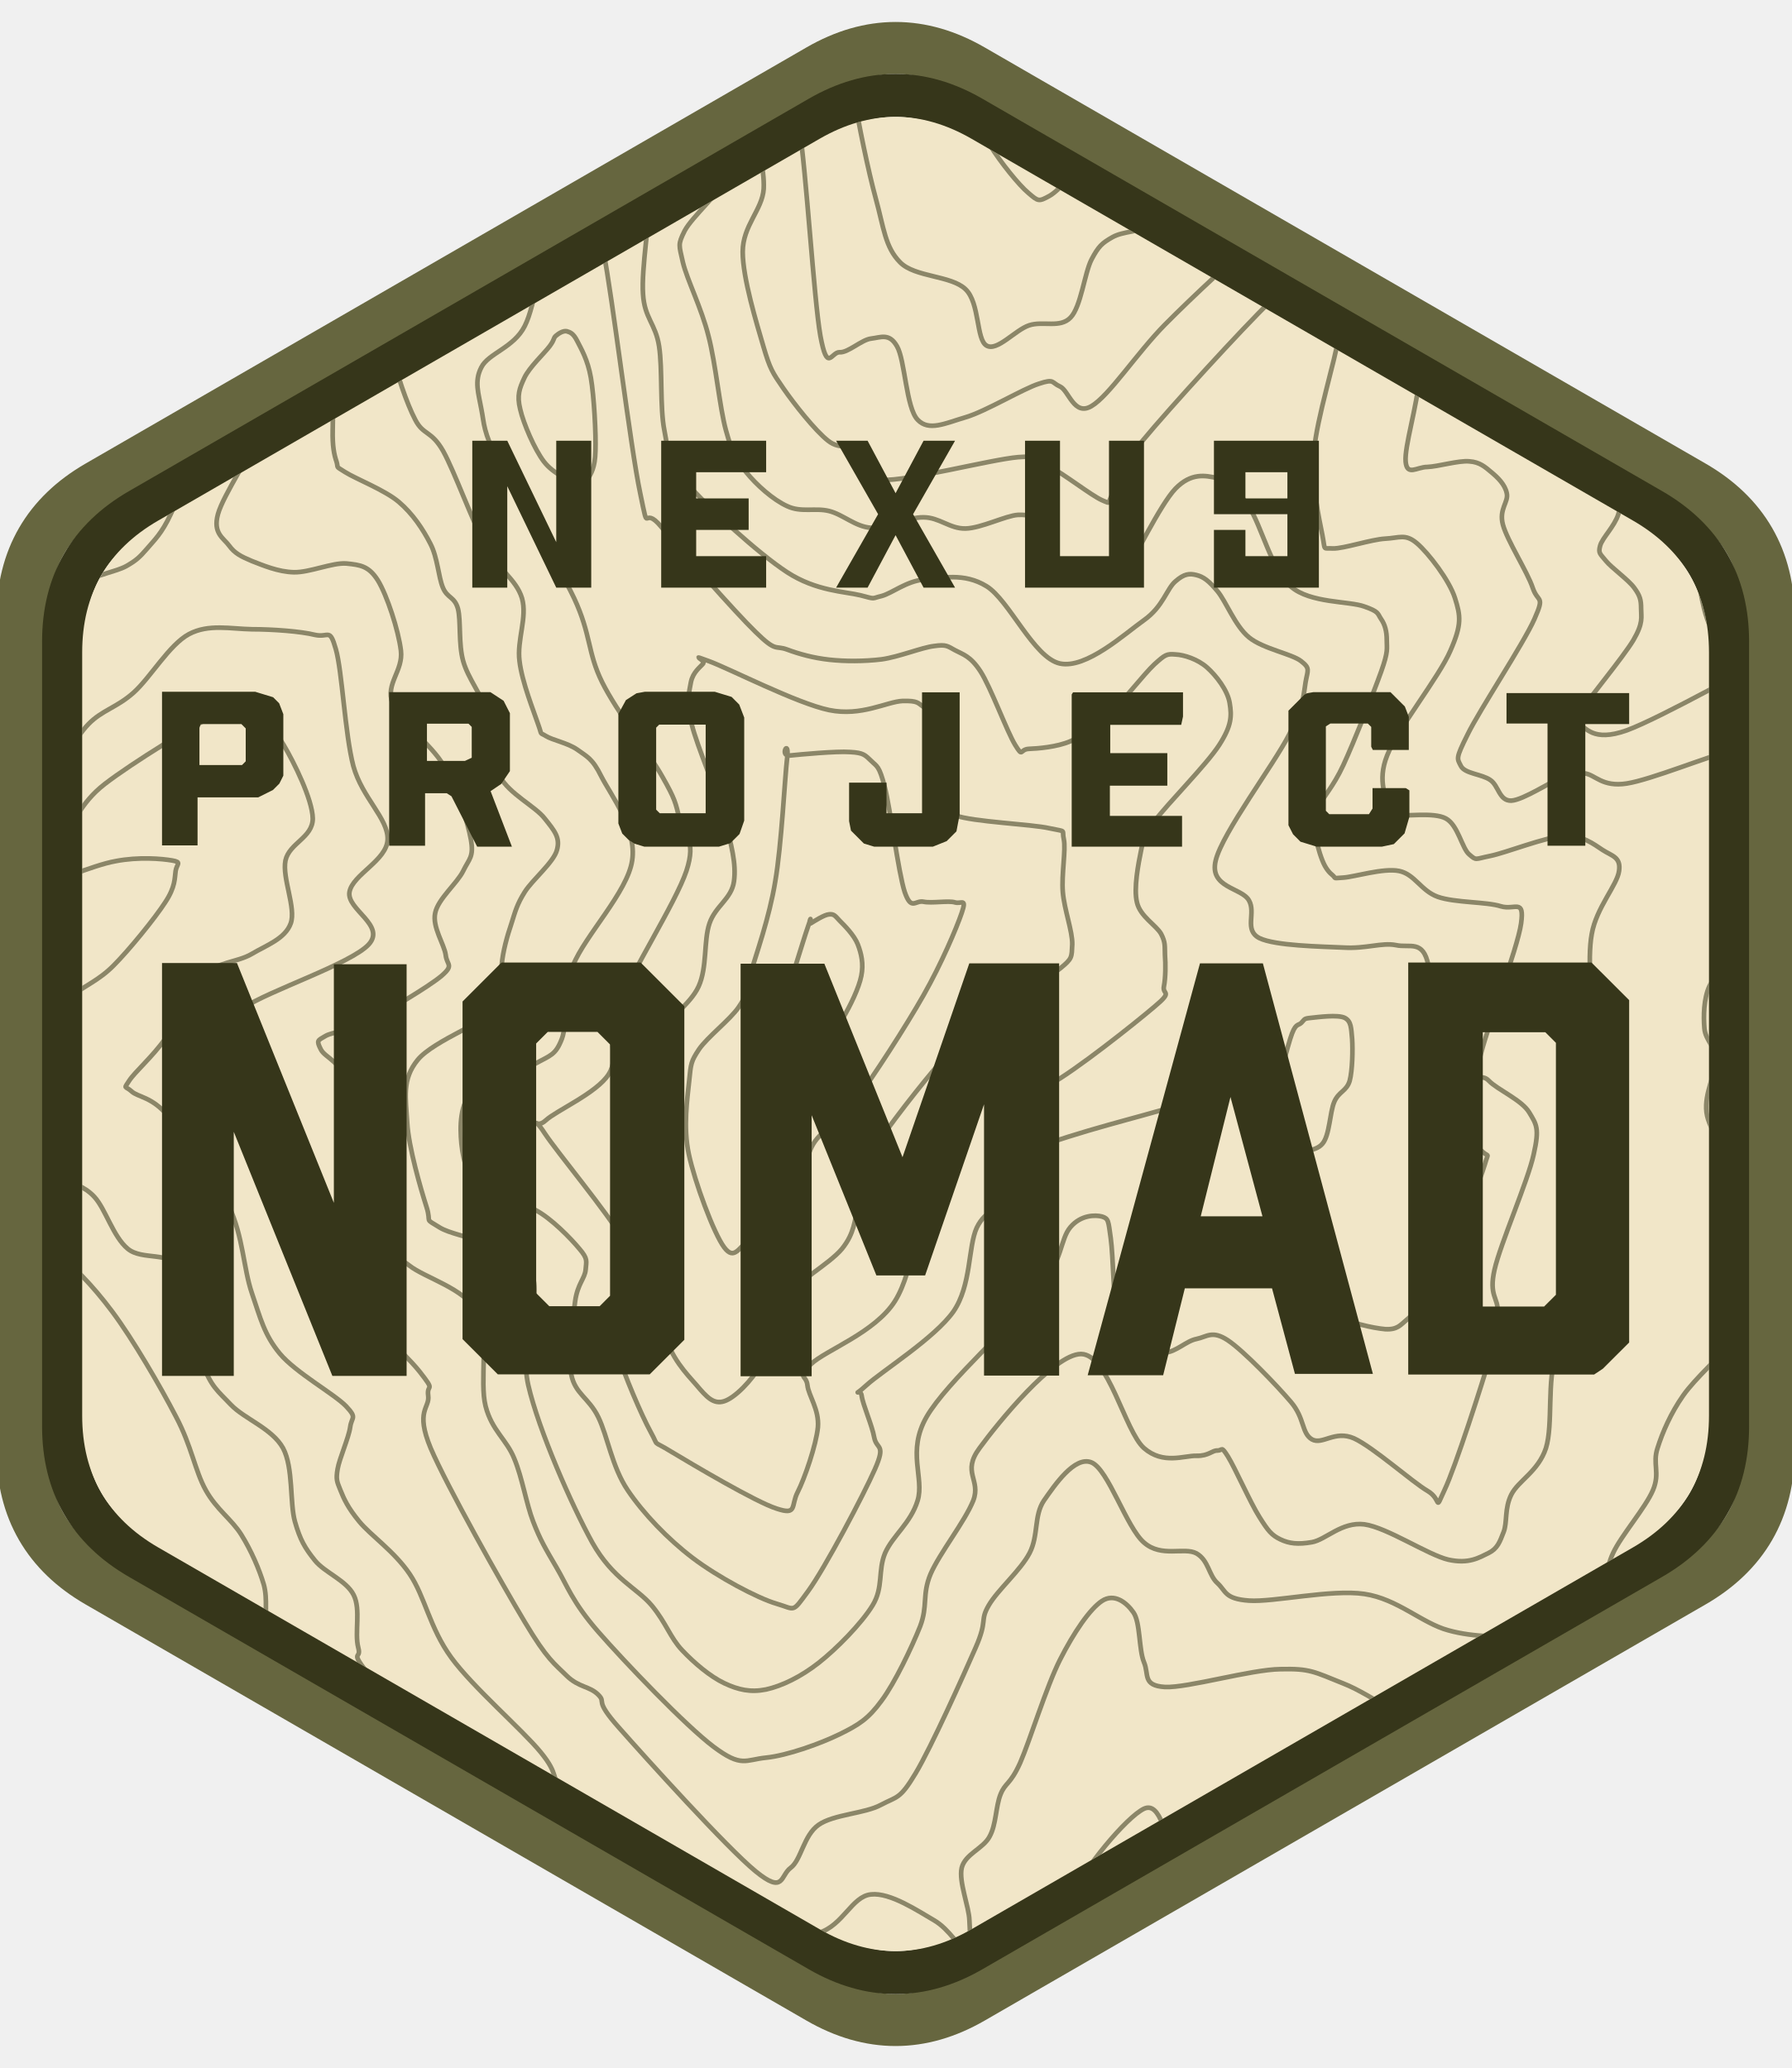
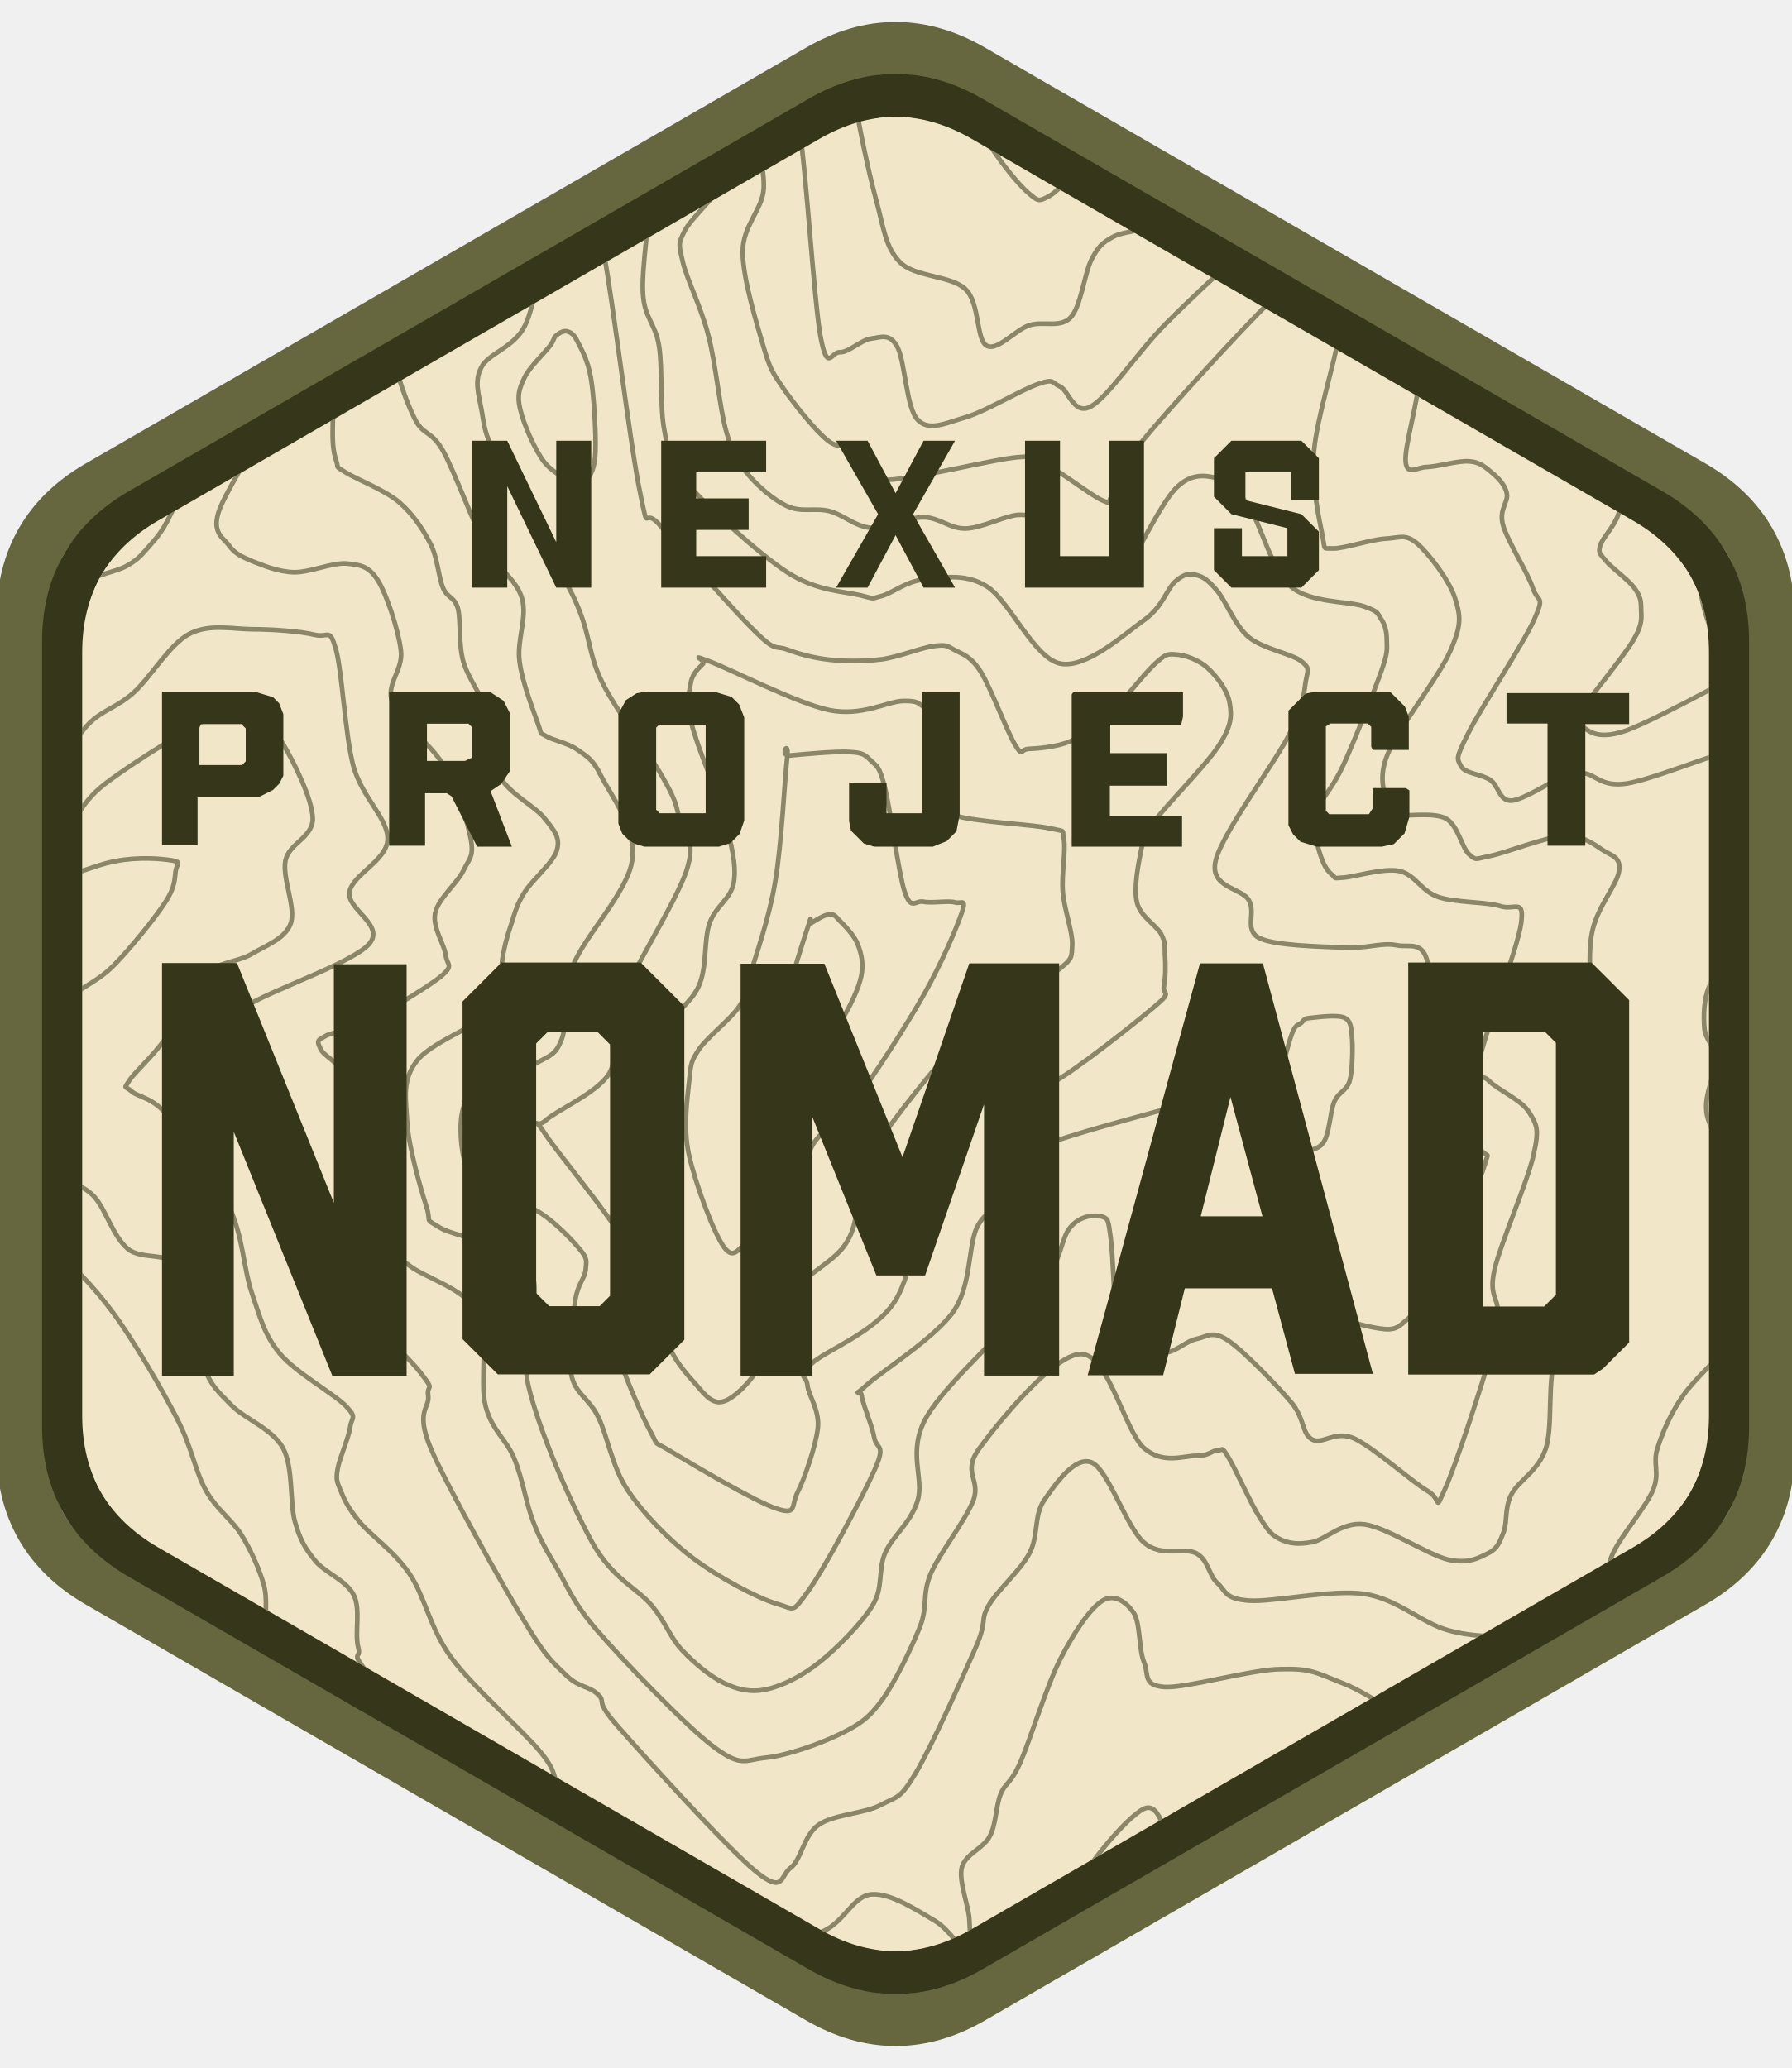
<svg xmlns="http://www.w3.org/2000/svg" viewBox="0 0 512 591.224" width="512" height="591.224">
  <path d="M234.239 19.988 Q256 7.424 277.761 19.988 L483.817 138.954 Q505.578 151.518 505.578 176.645 L505.578 414.579 Q505.578 439.706 483.817 452.269 L277.761 571.236 Q256 583.8 234.239 571.236 L28.183 452.269 Q6.422 439.706 6.422 414.579 L6.422 176.645 Q6.422 151.518 28.183 138.954 Z" fill="none" stroke="#66663F" stroke-width="14.848" />
  <path d="M234.239 33.556 Q256 20.992 277.761 33.556 L472.067 145.738 Q493.828 158.302 493.828 183.429 L493.828 407.795 Q493.828 432.922 472.067 445.486 L277.761 557.668 Q256 570.232 234.239 557.668 L39.933 445.486 Q18.172 432.922 18.172 407.795 L18.172 183.429 Q18.172 158.302 39.933 145.738 Z" fill="none" stroke="#36361A" stroke-width="12.288" />
  <path d="M234.239 39.7 Q256 27.136 277.761 39.7 L466.746 148.81 Q488.507 161.374 488.507 186.501 L488.507 404.723 Q488.507 429.85 466.746 442.413 L277.761 551.524 Q256 564.088 234.239 551.524 L45.254 442.413 Q23.493 429.85 23.493 404.723 L23.493 186.501 Q23.493 161.374 45.254 148.81 Z" fill="#F1E6C8" />
  <clipPath id="f512lockupc">
    <path d="M234.239 39.7 Q256 27.136 277.761 39.7 L466.746 148.81 Q488.507 161.374 488.507 186.501 L488.507 404.723 Q488.507 429.85 466.746 442.413 L277.761 551.524 Q256 564.088 234.239 551.524 L45.254 442.413 Q23.493 429.85 23.493 404.723 L23.493 186.501 Q23.493 161.374 45.254 148.81 Z" />
  </clipPath>
  <filter id="f512lockupb" filterUnits="userSpaceOnUse" x="-49.573" y="101.882" width="611.146" height="387.459">
    <feGaussianBlur stdDeviation="25.439" />
  </filter>
  <mask id="f512lockupm">
    <rect width="512" height="591.224" fill="#fff" />
-     <rect x="32" y="112" width="448" height="302" rx="35.224" fill="#000" filter="url(#f512lockupb)" />
+     <rect x="26.745" y="178.2" width="458.51" height="234.824" rx="35.224" fill="#000" filter="url(#f512lockupb)" />
  </mask>
  <g clip-path="url(#f512lockupc)" fill="none" stroke="#36361A" stroke-width="1.331" opacity="0.55">
    <path d="M334.6 0c.8 1.1-.3 5.6 4.4 6.7 4.7 1 17.5-1.2 24-.6 6.5 .5 10.6 1.3 15 3.8 4.4 2.5 6.9 5.3 11.4 11.1 4.5 5.8 10.6 17.8 15.6 23.8 5 6 4.3 8 14.3 12.2 10 4.2 36.8 9.6 45.7 13.1 8.9 3.5 5.8 4.9 7.8 7.9 2 3 2.1 6.5 4.2 10 2.1 3.5 2.9 5.1 8.4 11 5.5 5.9 20.5 20.1 24.6 24.2" />
    <path d="M0 351.4c2.5 1 9.6 2 15 6 5.4 3.9 11.2 9.7 17.1 17.6 5.9 7.9 13.8 21.5 18.2 30 4.5 8.5 5.4 15.4 8.5 21 3.1 5.6 7.4 8.3 10.2 12.8 2.8 4.5 5.1 9.8 6.4 14.2 1.2 4.4 .1 8.6 1 12 1 3.4 .2 1.2 4.6 8.2 4.4 7 13.6 22.4 21.6 33.8 8 11.4 19.7 24.4 26.4 34.4 6.7 10 8 17.3 13.9 25.6 5.9 8.3 18.1 20 21.7 24" />
    <path d="M294.9 0c0 1 1.1 4.1 .4 6-.6 1.9-2.4 4.1-4.3 5.6-1.9 1.5-4.9 .3-7 3.4-2.1 3.1-5.4 10.5-5.5 15-.2 4.5 2.2 7.8 4.8 12 2.6 4.2 7.9 10.9 10.7 13.2 2.8 2.4 2.9 2.5 6 .8 3.1-1.7 8.4-8.7 12.4-11 4-2.3 7.7-1.3 11.6-2.9 3.9-1.6 5-4.3 12-6.8 7-2.5 22-7 30-8.1 8-1 11-4.2 18 1.7 7 5.9 17.5 26.7 24 33.6 6.5 7 6.5 5.7 15 8.3 8.5 2.5 28.9 4.5 36.2 7.2 7.2 2.7 5.8 5.5 7.3 9 1.4 3.5-.3 9.3 1.4 12 1.8 2.7 5.5 1.2 9.1 4.2 3.6 3 10.2 7 12.4 13.8 2.3 6.8 1.7 20 1 27-.7 7-4.8 9.5-5.2 15-.4 5.5 1.7 15 2.8 18 1.2 3 .3 2.5 4 .1 3.7-2.4 15-11.9 18-14.3" />
    <path d="M0 251.5c1.5 .4 3.5 3.1 9 2.2 5.5-.9 17.3-6.3 24-7.5 6.7-1.3 13.3-.7 16.2-.2 2.9 .5 1.3 1 1 3-.3 2 0 4.5-3 9-2.9 4.5-10.3 13.6-14.7 18-4.3 4.4-8.8 6-11.5 8.5-2.7 2.5-2.8 1.9-4.9 6.5-2.1 4.6-6.8 15-7.7 21-.9 6 1 11 2.5 15 1.5 4 3.9 6.5 6.6 9 2.7 2.5 6.3 2.7 9.5 6.2 3.2 3.5 5.3 11.3 9.5 14.8 4.2 3.5 12.1 .5 15.7 6 3.6 5.5 3.5 20.6 5.8 27 2.3 6.4 4.2 7.6 8 11.6 3.8 4 11.8 6.8 14.9 12.4 3 5.6 1.9 15.7 3.4 21 1.5 5.3 2.9 7.6 5.7 11.1 2.8 3.5 9 5.7 11.1 9.9 2.1 4.2 .2 10.7 1.3 15 1.2 4.3-3.8-.7 5.6 11.1 9.4 11.8 40.5 46.9 51 59.7 10.5 12.8 8.2 12.8 12 17 3.8 4.2 4.4 4.7 10.9 8.2 6.5 3.5 20.4 10.6 28.1 12.7 7.7 2 10.5 1.2 18-.3 7.5-1.4 21.5-7.5 27-8.5 5.5-1.1 3.5 .5 6 2.1 2.5 1.7 4 7 9 7.9 5 .9 15.4-.9 21-2.7 5.6-1.8 10.1-2.3 12.5-8.2 2.5-5.9-1.7-18.2 2.3-27 3.9-8.8 16.2-23.5 21.2-25.9 5-2.3 6 9.5 9 11.8 3 2.4 6.9 1.3 8.7 2.1 1.8 .8 3 1 2.1 3-.9 2-6.7 6.3-7.5 9-.8 2.7-.8 8.9 2.7 7.3 3.5-1.7 14.5-14.2 18-17.2 3.5-3 1.8-1.3 3-.7 1.2 .7 2.9 3.7 4.4 4.6 1.5 .9 2.3 1.5 4.6 .9 2.3-.7 6-4.3 9-4.8 3-.6 6.5 1.6 9 1.5 2.5-.2 .5-3.7 6-2.3 5.5 1.3 21.5 7.4 27 10.4 5.5 2.9 4.5 5.9 6 7.2 1.5 1.3 1 1.4 3 .5 2-.8 4.5-4.8 9-5.7 4.5-1 12 .8 18 0 6-.8 12.4-2.7 18-5 5.6-2.2 11.3-5.6 15.3-8.7 4-3.1 5.8-7.7 8.7-9.7 2.9-2 7.5-2.1 9-2.5" />
    <path d="M449.3 591c4.2-1.4 19.6-5.7 24.7-8.6 5.1-2.8 3-7.8 6-8.3 3-.5 7 4.7 12 5.1 5 .5 15-2 18-2.4" />
    <path d="M510 185.8c-7.5 3.8-35.2 19.4-45 23-9.8 3.5-11.6-1-13.8-1.8-2.3-.8-2.5 1 .1-3 2.6-4 12.6-16 15.6-21 2.9-5 2.2-6.5 2.2-9 0-2.5-.3-3.7-2-6-1.7-2.3-6.5-5.7-8.1-7.7-1.6-2-2.2-2.1-1.6-4.3 .6-2.2 4.1-5.5 5.2-9 1-3.5 1.8-8.5 1-12-.8-3.5-2.6-5.5-5.8-9-3.2-3.5-12.1-8-13.4-12-1.4-4 4.6-8.8 5.6-12.3 1-3.5 3.4-5.1 .4-8.7-3-3.6-13.3-10-18.4-12.6-5.1-2.7-7-1.2-12-3.2-5-2-14-5.9-18-9-4-3-2.5-5.2-6-9.3-3.5-4.1-10.5-13-15-15.3-4.5-2.3-6-.3-12 1.5-6 1.8-17.5 6.3-24 9.4-6.5 3.2-10.5 7.5-15 9.7-4.5 2.2-9 1.9-12 3.6-3 1.7-4 2.6-6 6.4-2 3.9-3 13.5-6 16.6-3 3.1-7.8 .9-11.8 2.2-4 1.3-9.2 7.6-12.2 5.8-3-1.7-1.9-12.2-6-16.1-4.1-4-14.5-3.4-18.7-7.7-4.3-4.3-4.7-10-6.9-18-2.2-8-5.2-22.5-6.3-30-1-7.5-.8-10.5 .2-15 1-4.5 4.9-10 5.8-12" />
    <path d="M0 95.9c4.2 2 19.9 8.1 25.4 12.1 5.4 4 5.9 8 7.3 12 1.5 4 1.8 7.7 1.4 12-.5 4.3 .2 8.9-4.1 13.9-4.3 5-16.6 9.7-21.6 16.1-5 6.4-7 18.8-8.4 22.6" />
    <path d="M0 234.4c1.5 .9 6 4.9 9 5.5 3 .7 5.5 1 9-1.6 3.5-2.6 4.5-8.4 12-14.2 7.5-5.8 26-17.3 33-20.5 7-3.3 6-.7 9 .9 3 1.5 6.2 3.6 9.1 8.5 2.9 4.9 8.2 15.5 8.3 21 0 5.5-6.7 7-7.8 12-1 5 3.1 13.6 1.5 18-1.6 4.4-6.9 6.2-11.1 8.7-4.2 2.5-10 2.2-14.1 6.3-4.2 4.1-7.2 13-10.7 18-3.5 5-8.7 9.5-10.3 12-1.6 2.5-1.2 1.3 .7 3 1.8 1.7 5.8 1.5 10.4 7 4.6 5.5 13.5 17.5 17.5 26 4 8.5 4.1 17.7 6.5 24.7 2.4 7 3.5 11.9 8 17.3 4.5 5.4 15.5 11.5 18.9 15 3.3 3.5 1.6 3 1.2 6-.4 3-3.1 9-3.6 12-.5 3-.2 3.5 .8 6 1 2.5 2.1 5 5.4 9 3.3 4 10 8.5 14.4 15 4.4 6.5 5.7 15.4 11.9 23.9 6.2 8.5 20.3 20.6 25.6 27.1 5.3 6.5 2.8 7 6.4 12 3.5 5 7.4 11.1 15.1 18 7.7 6.9 21.2 19.5 30.9 23.1 9.7 3.6 20 .6 27-1.5 7-2.1 9.5-10.5 15-11 5.5-.6 13.5 4.8 18 7.4 4.5 2.6 7.3 8.2 9 8.2 1.7 0 1.3-4.3 1.1-8.2-.1-3.9-3.1-11-2.2-15 1-4 6.2-5.5 8-9 1.9-3.5 1.7-8.5 3.1-12 1.4-3.5 2.7-2.6 5.6-9 2.8-6.4 7.5-21.8 11.4-29.5 3.9-7.7 8.5-14.5 12-16.8 3.5-2.3 7 .4 9 3.3 2 2.9 1.5 10.6 3 14.2 1.5 3.5-.5 6.7 6 7.1 6.5 .3 24.5-5 33-5.1 8.5-.2 9.5 .7 18 4.1 8.5 3.3 19.5 12.5 33 16 13.5 3.5 37.3 6.4 48 5.1 10.7-1.4 11.8-9.2 16-13.4 4.2-4.2 5.5-5.1 9.3-12 3.8-6.9 11-22.7 13.7-29.7 2.7-7 1.2-9.5 2.2-12.3 1-2.8 3.2-3.8 3.8-4.6" />
    <path d="M0 29.2c.5-1.3 2-6.2 3-7.8 1-1.6 .5-1.8 3-1.6 2.5 .3 8.7 .5 12 3.2 3.3 2.7 3.2 7.3 7.6 13 4.4 5.7 13.6 16.5 18.8 21 5.2 4.5 9.6 5 12.4 6 2.9 1-.8 3.5 4.7 0 5.5-3.5 20.2-12.7 28.5-21.2 8.3-8.5 14.6-22.8 21.2-29.8 6.6-7 15.2-10 18.3-12" />
    <path d="M210.4 0c2 2.9 8.6 11.4 11.6 17.4 3 6 4.4 5.5 6.4 18.6 2.1 13.1 4.2 49.2 6.1 60 2 10.8 3.1 4.6 5.5 4.7 2.4 .2 6.3-3.6 9-3.9 2.7-.3 5.2-1.7 7.4 2.2 2.3 3.9 2.6 17.6 5.9 21 3.2 3.4 7.9 1 13.7-.7 5.8-1.7 16.5-8.2 21-9.6 4.5-1.5 3.5-.3 6 .8 2.5 1.1 4 8.6 9 5.6 5-2.9 13-15.2 21-23.3 8-8.1 21-20.1 27-25.1 6-5.1 6.5-4.3 9-5.1 2.5-.9-.1-3.6 6 0 6.1 3.6 25.5 13.8 30.6 21.4 5.1 7.6 .7 16 .1 24-.6 8-4.3 19.8-3.9 24 .4 4.2 3.2 1.5 6.2 1.5 3-.1 9-1.9 12-1.6 3 .2 4.5 1.6 6.3 3.1 1.8 1.5 3.9 3.5 4.4 6 .6 2.5-2.3 4.5-1.1 9 1.2 4.5 7 13.5 8.5 18 1.5 4.5 3.6 2 .5 9-3.1 7-15.7 26-19.1 33-3.5 7-3 6.8-1.9 9 1.1 2.2 6 2.3 8.4 4 2.4 1.6 2.5 6 6 5.9 3.5-.2 11.5-5.6 15-6.9 3.5-1.3 3-1.2 6-.9 3 .4 5 4 12 2.9 7-1.1 23.5-7.9 30-9.4 6.5-1.5 6.5-.1 9 .5 2.5 .6 5 2.8 6 3.3" />
    <path d="M0 80.8c2.5 1.2 8.5 6.4 15 7.6 6.5 1.1 18-3.2 24-.5 6 2.6 8.9 10.4 12 16.3 3.1 5.8 6.7 11.7 6.3 18.8-.3 7.1-5.9 18.4-8.5 24-2.6 5.6-4.7 7.4-6.8 9.9-2.1 2.4-3 3.3-6 5-3 1.6-8.3 2.3-12 4.8-3.7 2.5-7.8 6.6-10.1 10.3-2.3 3.7-2.7 5-3.8 12-1.1 7-3.3 24.2-3 30 .3 5.8 3.6 4.4 4.9 4.9 1.3 .6 .8 1.2 3-1.6 2.2-2.9 6.4-11.3 10.3-15.3 3.9-4 8.1-4.7 12.9-9 4.8-4.3 10.2-13.7 15.8-16.7 5.6-3 12-1.5 18-1.4 6 0 14 .6 18 1.6 4 .9 4.2-2.2 6 4.1 1.8 6.2 2.6 24.3 5 33.4 2.5 9.1 10 15 9.8 21-.2 6-10 10-10.9 15-.9 5 10.5 9.5 5.5 15-5 5.5-29.2 13.5-35.5 18-6.3 4.5-2.4 5-2.3 9 .2 4 1.9 11.1 3.1 15 1.2 3.9 1.7 5 4.3 8.5 2.6 3.5 7.9 5.4 11.1 12.5 3.2 7.1 2.5 20.1 8.2 30 5.6 9.9 21 23.2 25.7 29.2 4.7 6 1.9 3.2 2.4 6.8 .5 3.6-3.8 4.2 .7 15 4.6 10.8 20.4 38.9 26.9 49.7 6.5 10.9 8.5 11.9 12 15.4 3.5 3.4 6.5 2.9 9 5.4 2.5 2.5-1.5 1.1 6 9.5 7.5 8.5 30.8 34.3 39 41 8.2 6.7 7 1.2 10-1 3-2.2 3.7-9.3 8-12.3 4.3-3 13.2-3.2 17.8-5.7 4.7-2.5 5.4-1.5 9.9-9 4.5-7.5 13.7-28 17.2-36 3.5-8 1.1-7.5 3.7-12 2.6-4.5 9.1-10 11.7-15 2.6-5 1.2-10.7 4.1-15 3-4.3 8.8-12.9 13.6-10.9 4.8 2 10 18.6 15 22.9 5 4.4 11.5 1.2 15 3.1 3.5 2 3.5 6.3 6 8.5 2.5 2.3 2 4.5 9 5 7 .5 23.5-3.3 33-1.9 9.5 1.4 16.5 8.4 24 10.4 7.5 2.1 16 1.8 21 1.8 5-.1 5.5-.6 9-2.1 3.5-1.5 9.6-5.3 12-7 2.4-1.6 1.8-.3 2.6-2.8 .8-2.5 .1-7 2.5-12 2.3-5 9.3-13 11.4-18 2.1-5-.2-7.5 1.3-12 1.4-4.5 3.8-10 7.3-15 3.5-5 10.9-11.5 13.6-15 2.7-3.5 2-4.5 2.5-6 .5-1.5 1.4-.5 .4-3-.9-2.5-5.3-5.5-5.8-12-.5-6.5 3.4-19.5 2.8-27-.7-7.5-6.1-12.5-6.8-18-.7-5.5 2.7-11 2.6-15-.1-4-2.9-5.5-3.2-9-.3-3.5-.2-8.5 1.4-12 1.6-3.5 6.3-5.5 8-9 1.6-3.5-.4-9 1.8-12 2.3-3 9.7-5.1 11.6-6.1" />
    <path d="M175.3 0c.1 1.5 .1 6 .9 9 .8 3 1.7 6.8 3.8 9.1 2.1 2.3 4.5 3.4 9 4.9 4.5 1.5 13.8 1.9 18 4.1 4.2 2.2 5.5 4.4 7.4 8.9 1.9 4.5 4.2 12 3.9 18-.4 6-6 10.5-6 18 0 7.5 4 20.5 5.9 27 1.9 6.5 2.6 7.5 5.7 12 3.1 4.5 9.1 12.1 12.8 15 3.7 2.9 6.7 .6 9.3 2.5 2.6 1.8-1.5 8.4 6 8.7 7.5 .4 31-5.8 39-6.5 8-.6 5 .6 9 2.7 4 2 12 8.3 15 9.6 3 1.3 1.3 .8 3.2-2 2-2.8 1-5.9 8.4-15 7.5-9.1 28.8-32.4 36.4-39.7 7.6-7.3 5.9-4.1 9-3.9 3.1 .1 7.7 2.3 9.5 4.6 1.8 2.3 2.2 2 1.2 9-1 7-6.3 23.5-7.1 33-.8 9.5 1.5 19.4 2.4 24 .9 4.7 0 3.6 3 3.8 3 .1 11-2.6 15-2.8 4-.2 5.7-1.5 9 1.3 3.3 2.8 9.3 10.6 10.9 15.7 1.6 5.1 2 7.5-1.3 15-3.2 7.5-15.2 22.5-18.1 30-3 7.5 0 12.2 .4 15 .4 2.8-.6 1.5 2.1 2 2.7 .5 10.8-.9 14.3 1 3.5 1.9 4.6 8.6 6.7 10.3 2.1 1.8 1.5 1.3 6 .4 4.5-.9 15.7-5.4 21-5.7 5.3-.3 8.5 2.3 11.1 4 2.6 1.7 5.3 2 4.7 6-.5 4-6.5 10.5-7.8 18-1.4 7.5 .3 20.5-.4 27-.7 6.5-4.1 7.5-3.7 12 .4 4.5 4.6 6.5 6 15 1.5 8.5 2.4 28 2.7 36 .2 8 1.4 7-1.1 12-2.4 5-10.9 10.5-13.6 18-2.8 7.5-.9 20.3-3 27-2.2 6.7-7.9 9.3-9.9 13.3-2 4-1.1 7.9-2.2 10.7-1.1 2.8-1.7 4.7-4.3 6-2.7 1.3-5.6 3.2-11.5 1.9-5.9-1.4-17.5-9.2-24-10.1-6.5-.8-11 4.4-15 5.1-4 .7-6.5 .4-9-.8-2.5-1.2-3.5-2.4-6-6.4-2.5-3.9-7-14.1-9-17.3-2-3.2-1.5-1.7-3-1.7-1.5-.1-2.5 1.6-6 1.5-3.5-.1-9.5 2.6-15-2.2-5.5-4.9-10.2-26.9-18-26.9-7.8 0-23.9 19.9-29 26.9-5.2 7 .5 9-1.8 15-2.4 6-9.6 15-12.2 21-2.5 6-.7 9-3 15-2.4 6-7.2 16.1-11 21.2-3.8 5.2-6.5 6.9-12 9.6-5.5 2.7-15 6.1-21 6.7-6 .6-7 2.9-15-3.1-8-6-25.5-24.3-33-32.9-7.5-8.6-8.9-13.3-12-18.5-3.1-5.3-4.6-7.8-6.6-13-2-5.2-3.1-12.5-5.4-18-2.2-5.5-6.4-8-8.2-15-1.8-7 1.2-20.3-2.4-27-3.7-6.7-15-9.7-19.4-13.2-4.4-3.5-4.2 .5-6.9-7.8-2.7-8.3-6.5-33-9.5-42-3.1-9-7.6-9.4-8.9-12-1.3-2.6-.9-2.5 1.3-3.8 2.2-1.3 6.5-1.2 12-4.1 5.5-2.9 17.4-9.9 21.2-13.1 3.7-3.2 1.5-3 1.2-6-.4-3-3.9-8-3-12 .8-4 6.3-8.5 8-12 1.7-3.5 3.1-4 2.2-9-.9-5-3.9-14.5-7.7-21-3.7-6.5-12.7-12.5-14.7-18-2.1-5.5 3.1-9.2 2.4-15-.7-5.8-4-15.9-6.6-20.1-2.6-4.1-5-4.4-9-4.8-4-.3-10.5 2.6-15 2.5-4.5-.1-8.9-2-12-3.2-3.1-1.3-4.9-2.2-6.5-4.4-1.6-2.2-4.7-3.5-3.2-9 1.5-5.5 10-18 12.2-24 2.1-6-1.4-5.5 .9-12 2.4-6.5 8.7-20 13.1-27 4.4-7 10.4-10.6 13.5-15.1 3.1-4.5 2.4-8.4 5-11.9 2.6-3.5 5.5-1 10.6-9 5.2-8 15.8-31 20.4-39 4.6-8 6-7.5 7.2-9" />
    <path d="M148.3 27c1-.7 3.4-2.6 4.7-2.9 1.3-.3 1-.7 3 1 2 1.7 6 7.1 9 9.4 3 2.3 3 3.8 9 4.5 6 .7 21.8-.9 27-.4 5.2 .5 3.3 1.3 4.4 3.4 1.1 2.1 3.7 5 2.1 9-1.6 4-9.7 11-11.8 15-2 4-1.6 4-.5 9 1.2 5 5.3 13 7.3 21 2.1 8 3.2 20.5 5 27 1.8 6.5 2.8 8.4 5.8 12 2.9 3.6 7.7 7.9 11.7 9.7 4 1.9 8 .4 12 1.4 4 1 7.5 4.5 12 4.8 4.5 .3 10.5-3.1 15-3 4.5 0 7.5 3.3 12 3.2 4.5-.1 11.5-3.7 15-3.9 3.5-.1 4 .4 6 2.9 2 2.5 2.5 9.5 6 12.1 3.5 2.6 12 3.3 15 3.7 3 .4 0 3.1 3-1.3 3-4.3 10.5-20.2 15-24.9 4.5-4.6 8.5-3.8 12-3 3.5 .9 5.5 3.1 9 8.2 3.5 5.2 6.5 18.1 12 22.8 5.5 4.8 16.7 4.1 21 5.7 4.3 1.5 3.7 2 4.8 3.6 1.1 1.6 1.6 3.5 1.6 6 0 2.5 .5 3.1-1.6 9-2.1 5.9-7.8 20.2-10.8 26.7-3 6.5-5.9 9.2-7.3 12.3-1.4 3.1-1.3 3.5-1 6 .2 2.5 1.4 6.8 2.3 9 .9 2.3 2 3.5 3 4.3 1 .9-.2 .8 3 .6 3.2-.2 11.4-2.8 15.9-1.9 4.5 .9 6.3 5.7 11.1 7.4 4.8 1.7 14 1.4 18 2.7 4 1.2 6.8-2.4 5.8 4.9-1 7.3-10.4 31.5-11.9 39-1.5 7.5 .4 3.5 2.7 6 2.4 2.5 9.4 5.5 11.5 9 2.1 3.5 3 4.5 1.3 12-1.6 7.5-9.5 25.5-11.2 33-1.7 7.5 1.1 8 .9 12-.1 4 .7 3.5-1.9 12-2.5 8.5-10.2 32.5-13.3 39-3 6.5-.6 2.7-4.9 .2-4.3-2.5-15.5-12.5-21-15-5.5-2.4-9 2-12 .3-3-1.8-2-6-6-10.7-4-4.7-13.5-14.6-18-17.6-4.5-3-6-1-9-.4-3 .6-5.8 3.7-9 3.9-3.2 .2-7.7-1.2-10-2.7-2.3-1.5-2.8-1-3.7-6-.9-5-1.1-19-1.8-24-.7-5-.6-5.6-2.5-6.2-1.9-.5-6-.5-9 3-3 3.5-2.1 9.2-9 18.2-6.8 9-26.3 26-32.1 36-5.8 10-.6 17.5-2.6 24-2 6.5-7.1 10-9.3 15-2.1 5-.4 9.8-3.6 15-3.2 5.2-10.3 12.4-15.4 16.4-5.1 4-10.5 6.6-15 7.6-4.5 .9-8 .1-12-1.8-4-1.9-8.5-5.7-12-9.4-3.5-3.7-4.5-7.7-8.7-12.8-4.3-5.1-11.1-7.5-17-18-5.8-10.5-15.3-32-18.3-45-2.9-13 4.7-25.5 .5-33-4.2-7.5-20.7-9-25.7-12-4.9-3-2.3-1-3.9-6-1.6-5-5.1-17-5.5-24-.4-7-1.6-12.4 3-18 4.6-5.6 20.6-11.3 24.6-15.8 4-4.5-1-7.3-.6-11.2 .3-3.9 1.6-8.5 2.8-12 1.1-3.5 1.6-5.5 3.8-9 2.2-3.5 8.3-8.5 9.2-12 1-3.5-.7-5.5-3.5-9-2.7-3.5-10.1-7-12.8-12-2.8-5-1.8-12.5-3.5-18-1.8-5.5-5.6-10-7-15-1.4-5-.6-11.5-1.5-15-1-3.5-3-2.9-4.3-6-1.3-3.1-1.5-8.6-3.6-12.6-2.1-4.1-5-8.5-9-11.9-4-3.4-12.3-6.6-15.3-8.5-3-1.9-1.9-1-2.5-3-.7-2-1.2-4.5-1.1-9 0-4.5 .3-12.5 1.4-18 1-5.5 3.2-11.2 5.1-15 1.9-3.8 3.3-5.2 6.4-7.7 3.1-2.5 8.2-1.6 12.2-7.3 4-5.7 7.3-18.8 11.8-26.6 4.5-7.8 12.3-16.7 15-20.2 2.7-3.6 .3-.5 1.3-1.2z" />
    <path d="M148.5 51c1.5-.6 4.7-2.3 7.5-2 2.8 .4 4.5 3.2 9 4.1 4.5 .9 14.6 .6 18 1.2 3.4 .7 2.5-2.2 2.7 2.7 .1 4.9-2.4 20-1.9 27 .4 7 3.6 8.5 4.6 15 1 6.5 .2 17.5 1.5 24 1.3 6.5 .5 8.2 6.3 15 5.9 6.8 20.5 20.2 28.8 25.6 8.3 5.4 16.5 5.5 21 6.6 4.5 1.2 3 .9 6 .2 3-.8 7-4.2 12-4.7 5-.4 11.5-2.1 18 1.9 6.5 4 13.5 20.5 21 22.1 7.5 1.6 18.5-8.5 24-12.4 5.5-3.9 6.5-9 9-11.1 2.5-2.2 4-2.3 6-1.8 2 .5 3.5 1.6 6 4.6 2.5 3 5 9.9 9 13.2 4 3.3 12.2 4.7 14.9 6.8 2.7 2.1 1.9 2.5 1.3 6-.6 3.5-.4 6.5-4.7 15-4.3 8.5-19.1 28.1-21 36-1.9 7.9 7.4 7.7 9.5 11.4 2.1 3.6-1.5 8.5 3 10.8 4.5 2.2 17.5 2.4 24 2.7 6.5 .4 11-1.5 15-.7 4 .9 7.8-1.7 9.3 5.8 1.5 7.5-2.9 30.3-.4 39 2.4 8.7 12.4 10.5 15.1 13.5 2.7 3 2.6 .2 1.4 4.5-1.3 4.3-6 16-8.9 21-3 5-7 6-8.6 9-1.6 3-.2 6.6-1 9-.8 2.4-2.3 4.1-3.9 5.4-1.6 1.3-2.5 2.8-6 2.6-3.5-.3-10.3-1.8-15-4.2-4.7-2.3-10-6.3-13.5-9.8-3.5-3.5-3.7-9.1-7.5-11.2-3.8-2-11.8 0-15-1.1-3.2-1.2-2.9-.3-3.9-5.7-1-5.4-1.4-21.9-2.3-27-.8-5.1-1.3-2.9-2.8-3.4-1.5-.5 1.1-1.7-6.2 .4-7.2 2.1-30.3 7.9-37.3 12-6.9 4.1-2.3 8.9-4.5 12.4-2.2 3.5-6.2 3.2-8.8 8.6-2.5 5.4-1.5 16.5-6.7 24-5.3 7.5-20.4 17-24.8 21-4.4 4-1.8 .5-1.4 3 .3 2.5 3 8.5 3.6 12 .7 3.5 3.4 1.7 .2 9-3.2 7.3-14.4 28.5-19.1 34.9-4.7 6.4-3.5 5.2-9 3.6-5.5-1.6-16.9-7.7-24-13.1-7.1-5.4-14.1-12.7-18.6-19.4-4.5-6.7-5.7-15.4-8.4-20.9-2.7-5.5-6.6-6.6-7.7-12.1-1.1-5.5 .5-16 1.1-21 .7-5 2.8-6.5 3-9 .2-2.5 .7-3.1-1.8-6-2.4-2.9-8-8.7-12.6-11.1-4.6-2.4-11.5-.2-15-3.3-3.5-3.2-5.6-10.5-6.1-15.6-.5-5.1-.4-11.3 3.1-15.1 3.5-3.9 13.7-5.3 18-7.8 4.3-2.4 5.8-2.4 7.6-7.1 1.8-4.7-.2-12.5 3.2-21 3.4-8.5 15.6-21 16.9-30 1.4-9-6.1-18.7-8.8-24-2.6-5.3-4.2-5.7-6.9-7.7-2.7-1.9-7.1-2.7-9-3.9-1.9-1.2-.9 .2-2.2-3.4-1.2-3.6-4.6-12-5.3-18-.8-6 2.3-12.5 .7-18-1.7-5.5-6.7-8-10.4-15-3.8-7-8.8-21-12.1-27-3.4-6-5.7-4.5-8-9-2.4-4.5-5.6-14-6.2-18-.6-4-.8-3.6 2.5-6 3.3-2.4 12.3-5.1 17-8.6 4.7-3.5 9.4-7.8 11.4-12.4 2.1-4.6 .3-11.3 .9-15 .6-3.7 2-5.6 2.7-7.1 .7-1.5 0-1.3 1.5-1.9z" />
    <path d="M158 66c2-.1 7.6 .5 10 1.5 2.4 1 2-7.8 4.5 4.5 2.5 12.3 7.7 55.9 10.5 69 2.7 13.1 .5 2.9 6 9.6 5.5 6.6 21 24.3 27 30.1 6 5.9 5.5 3.7 9 5 3.5 1.3 7.5 2.4 12 2.9 4.5 .5 10 .5 15-.1 5-.7 11.5-3.4 15-3.8 3.5-.5 3.8 0 6 1.2 2.2 1.2 4.4 1.6 7.3 6.1 2.9 4.5 7.6 17.3 9.9 21 2.3 3.7 1.2 1.3 3.8 1.1 2.6-.1 8.1-.5 12-2.2 3.9-1.6 7.2-4.2 11.2-7.9 4-3.7 9.7-11.2 12.8-14.1 3.1-2.8 3.5-3 6-2.8 2.5 .1 6.4 1.4 9 3.7 2.6 2.3 5.9 6.5 6.5 10.2 .6 3.7 .6 6.4-3 12-3.6 5.6-14.8 16.8-18.5 21.8-3.7 5-2.9 4.3-3.8 8.2-.8 3.9-2.2 11-1.2 15 .9 4 5.5 6.5 6.9 9 1.3 2.5 1 3.5 1.1 6 .2 2.5 .2 6.5-.3 9-.5 2.5 2.8 1.2-2.7 5.8-5.5 4.7-23 18.6-30 22.3-7 3.7-8.2-1.5-12-.2-3.8 1.4-6.9 3.8-10.5 8.1-3.7 4.3-7.8 9-11.4 18-3.6 9-4.6 27-10.3 36-5.7 9-19.8 14-24 18-4.2 4-1.3 3-1 6 .3 3 3.4 6.9 3 12-.5 5.1-3.8 14.7-5.8 18.6-2 3.9 0 6.7-6 4.7-6-1.9-24-12.6-30-16.2-6-3.7-3.4-1-6-5.7-2.6-4.7-7.7-16.7-9.4-22.4-1.6-5.7-.9-8.5-.5-12 .4-3.5 2.4-5.5 2.7-9 .3-3.5 2.8-5-1-12-3.9-7-18.4-24.4-22.1-30-3.6-5.6-2.7-.9 .3-3.7 3-2.8 14.6-7.8 18-13.2 3.4-5.4-1.2-9.4 2.5-19.1 3.7-9.7 16.7-30 19.7-39 3-9-.8-10.5-2-15-1.1-4.5-1.2-5.5-4.9-12-3.6-6.5-13-18.5-17.2-27-4.2-8.5-3.1-13.5-8-24-5-10.5-17.2-30-21.7-39-4.4-9-3.9-10.5-4.8-15-.8-4.5-2.1-8 0-12 2-4 9.3-5.6 12.4-11.8 3.1-6.1 4.7-20.6 6-25.2 1.3-4.5 0-1.9 2-2z" />
    <path d="M374.7 291c2-.2 7.7-1 9.7 0 1.9 1 1.8 3 2.1 6 .2 3 .1 9-.7 12-.9 3-3.1 3-4.4 6-1.3 3-1.3 9.6-3.4 12-2 2.4-6.8 2.2-9 2.2-2.2 0-3.2-.8-4.2-2.2-1-1.4-2.5-1-1.8-6 .7-5 4.3-19.2 5.8-24 1.5-4.8 2.2-3.6 3.2-4.6 1-1 .6-1.2 2.7-1.4z" />
    <path d="M158.9 96c.8-.7 2.1-1.5 3.1-1.3 1 .3 1.9 .6 3 2.8 1.1 2.2 3 5.3 3.9 10.5 .9 5.2 1.5 16.2 1.3 21-.1 4.8-1.3 6.4-2.2 8-.9 1.5-.9 2-3 1.2-2.1-.8-6.8-2.7-9.5-6.2-2.7-3.5-5.9-11-6.8-15-1-4-.2-6 1.2-9 1.4-3 5.7-7 7.2-9 1.5-2 1-2.3 1.8-3z" />
    <path d="M202.6 189c6 2.2 25.2 12.1 34.4 14 9.2 1.9 16.5-2.4 21-2.6 4.5-.1 4.3 .6 6 1.7 1.7 1.1 3.4 1.1 4.2 4.9 .8 3.8-.3 13.7 .5 18 .8 4.3-.9 6.1 4.3 8.1 5.2 1.9 21.8 2.5 27 3.7 5.2 1.1 3.4 .2 4.1 3.2 .6 3-.7 10-.3 15 .4 5 2.8 11.3 2.7 15-.2 3.7 .1 4-3.5 6.9-3.6 3-12 5.9-18 10.8-6 4.8-11.7 10.5-18 18.1-6.3 7.5-16.5 20.7-20.1 27.2-3.6 6.5-.6 8-1.6 12-1.1 4-1 7.5-4.6 12-3.7 4.5-13.3 9.5-17.2 15-3.8 5.5-3.2 13.2-5.9 18-2.8 4.8-7.5 9.6-10.6 10.6-3.1 1-5.1-1.3-7.9-4.6-2.9-3.3-7.5-8-9.1-15-1.6-7 1.1-19-.5-27-1.6-8-7.3-16-9.1-21-1.7-5-2.4-6-1.5-9 .8-3 5.2-4.5 6.6-9 1.5-4.5 0-12.5 2.3-18 2.4-5.5 9.4-9.5 11.9-15 2.5-5.5 1.4-13 3.1-18 1.7-5 6.3-7 7-12 .7-5-.7-10.5-2.8-18-2-7.5-7.7-20.5-9.3-27-1.6-6.5-.7-9.1-.2-12 .6-2.9 2.7-4.3 3.5-5.3 .8-1-4.4-2.9 1.6-.7z" />
    <path d="M225.7 216c3-.3 13.4-1.3 17.3-1 3.9 .2 4.3 .9 6 2.5 1.7 1.7 2.3 1.3 3.9 7.5 1.6 6.2 3.9 24.5 5.7 30 1.9 5.5 3 2.3 5.4 2.8 2.4 .5 7.2-.4 9 .2 1.8 .5 3.4-1.4 1.9 3-1.5 4.4-5.8 14.5-10.9 23.5-5.1 9-14.4 23.4-19.7 30.5-5.2 7.1-9 7.5-11.8 12-2.8 4.5-1.9 10.5-4.8 15-3 4.5-9.6 9.6-13 12-3.5 2.4-4.7 6.6-7.7 2.6-3-4-8.4-18.7-10.1-26.6-1.7-7.9-.4-16 .1-21 .5-5 .5-5.5 2.8-9 2.4-3.5 8.9-8.5 11.3-12 2.4-3.5 1.5-3 3.2-9 1.8-6 5.6-16.6 7.3-27 1.8-10.4 2.7-29.3 3.4-35.3 .7-6-2.3-.4 .7-.7z" />
    <path d="M231.7 264c1-.6 3.9-2.5 5.3-2.6 1.4-.1 1.6 .3 3 1.8 1.4 1.4 4.2 4.2 5.2 6.8 1 2.6 1.7 5.5 1 9-.7 3.5-3.1 8.4-5.2 12-2 3.6-3.3 6.1-7 9.4-3.7 3.4-11.9 9.4-15 10.8-3.1 1.4-3-.8-3.7-2.2-.6-1.4-1.4-3-.2-6 1.2-3 4.6-5.6 7.2-12 2.7-6.4 7.1-21.7 8.7-26.2 1.6-4.5-.3-.2 .7-.8z" />
  </g>
-   <path d="M 135 168 L 135 126 L 145 126 L 159 155 L 159 126 L 169 126 L 169 168 L 159 168 L 145 139 L 145 168 Z M 189 168 L 189 126 L 219 126 L 219 135 L 199 135 L 199 142.5 L 214 142.5 L 214 151.5 L 199 151.5 L 199 159 L 219 159 L 219 168 Z M 239 126 L 248 126 L 256 141 L 264 126 L 273 126 L 261 147 L 273 168 L 264 168 L 256 153 L 248 168 L 239 168 L 251 147 Z M 293 126 L 303 126 L 303 159 L 317 159 L 317 126 L 327 126 L 327 168 L 293 168 Z M 347 168 L 347 151.5 L 356 151.5 L 356 159 L 368 159 L 368 147 L 347 147 L 347 126 L 377 126 L 377 142.5 L 368 142.5 L 368 135 L 356 135 L 356 142.5 L 377 142.5 L 377 168 Z" fill="#36361A" />
+   <path d="M 135 168 L 135 126 L 145 126 L 159 155 L 159 126 L 169 126 L 169 168 L 159 168 L 145 139 L 145 168 Z M 189 168 L 189 126 L 219 126 L 219 135 L 199 135 L 199 142.5 L 214 142.5 L 214 151.5 L 199 151.5 L 199 159 L 219 159 L 219 168 Z M 239 126 L 248 126 L 256 141 L 264 126 L 273 126 L 261 147 L 273 168 L 264 168 L 256 153 L 248 168 L 239 168 L 251 147 Z M 293 126 L 303 126 L 303 159 L 317 159 L 317 126 L 327 126 L 327 168 L 293 168 Z M 352 126 L 372 126 L 377 131 L 377 143 L 369 143 L 369 135 L 356 135 L 356 143 L 372 147 L 377 152 L 377 163 L 372 168 L 352 168 L 347 163 L 347 151 L 355 151 L 355 159 L 368 159 L 368 151 L 352 147 L 347 142 L 347 131 Z" fill="#36361A" />
  <path d="M373.589 198.203 L372.863 198.606 L368.297 203.173 L368.297 235.931 L369.616 238.518 L371.738 240.639 L376.389 242.061 L394.983 242.061 L398.42 241.326 L401.489 238.256 L402.867 233.526 L402.867 225.965 L401.848 225.319 L392.334 225.319 L392.334 231.156 L391.307 232.769 L379.963 232.769 L378.993 231.799 L378.993 207.668 L380.286 206.844 L390.983 206.844 L391.958 207.814 L391.958 213.493 L392.423 214.405 L402.703 214.405 L402.703 204.935 L401.573 201.986 L397.463 197.875 L375.428 197.875 Z M46.313 241.685 L56.47 241.685 L56.47 227.963 L73.806 227.963 L78.022 225.855 L79.856 224.021 L80.99 221.753 L80.99 204.178 L79.79 201.051 L78.071 199.332 L72.955 197.769 L46.313 197.769 Z M111.242 241.791 L121.504 241.791 L121.504 226.776 L127.701 226.776 L129.056 227.653 L136.4 242.061 L146.33 242.061 L140.235 226.182 L143.269 224.127 L145.754 220.46 L145.754 203.886 L143.952 200.347 L140.182 197.875 L111.242 197.875 Z M181.945 198.203 L178.92 200.147 L176.759 204.125 L176.759 235.426 L177.866 238.305 L179.651 240.09 L181.41 241.211 L184.196 242.061 L205.496 242.061 L208.773 241.051 L211.395 238.429 L212.733 234.607 L212.733 205.139 L211.302 201.418 L209.128 199.239 L204.317 197.769 L184.324 197.769 Z M263.563 232.499 L253.407 232.499 L253.407 223.751 L242.71 223.751 L242.71 234.771 L243.25 237.468 L246.936 241.153 L249.903 242.061 L266.641 242.061 L270.601 240.476 L273.396 237.681 L274.313 232.879 L274.313 197.933 L263.563 197.933 Z M306.341 198.531 L306.341 242.061 L337.885 242.061 L337.885 233.256 L317.254 233.256 L317.254 224.614 L333.673 224.614 L333.673 215.322 L317.36 215.322 L317.36 207.221 L337.642 207.221 L338.156 204.856 L338.156 197.933 L306.726 197.933 Z M430.629 206.844 L442.353 206.844 L442.353 241.791 L453.156 241.791 L453.156 207.004 L465.687 207.004 L465.687 198.145 L430.629 198.145 Z M69 207.004 L70.24 208.248 L70.24 217.647 L69.164 218.728 L57.01 218.728 L57.01 208.084 L57.369 207.004 Z M133.924 206.898 L134.845 207.814 L134.845 216.624 L132.909 217.536 L122.044 217.536 L122.044 206.898 Z M201.713 207.168 L201.713 232.499 L188.589 232.499 L187.562 231.475 L187.562 208.031 L188.425 207.168 Z" fill="#36361A" />
  <path d="M46.313 393.361 L66.823 393.361 L66.823 323.577 L95.008 393.361 L116.227 393.361 L116.227 275.664 L95.434 275.664 L95.434 343.885 L67.733 275.321 L46.313 275.321 Z M132.218 286.32 L132.218 382.846 L142.307 392.923 L185.714 392.923 L195.614 383.035 L195.614 287.669 L183.124 275.179 L143.359 275.179 Z M211.7 393.455 L232.008 393.455 L232.008 318.834 L250.518 364.643 L264.439 364.643 L281.282 315.712 L281.282 393.266 L302.749 393.266 L302.749 275.415 L277.071 275.415 L257.981 330.84 L235.639 275.51 L211.7 275.51 Z M310.91 393.171 L332.483 393.171 L338.681 368.321 L363.602 368.321 L370.155 392.781 L392.438 392.781 L360.988 275.415 L343.01 275.415 Z M402.539 392.97 L455.669 392.97 L458.188 391.291 L465.687 383.804 L465.687 285.93 L454.923 275.179 L402.539 275.179 Z M174.383 298.609 L174.383 370.45 L171.415 373.431 L157.008 373.431 L153.259 369.682 L153.259 298.325 L156.571 295.014 L170.788 295.014 Z M441.724 295.108 L444.752 298.136 L444.752 370.166 L441.381 373.526 L423.852 373.526 L423.852 295.108 Z M360.87 347.741 L343.223 347.741 L351.727 313.618 Z" fill="#36361A" />
</svg>
